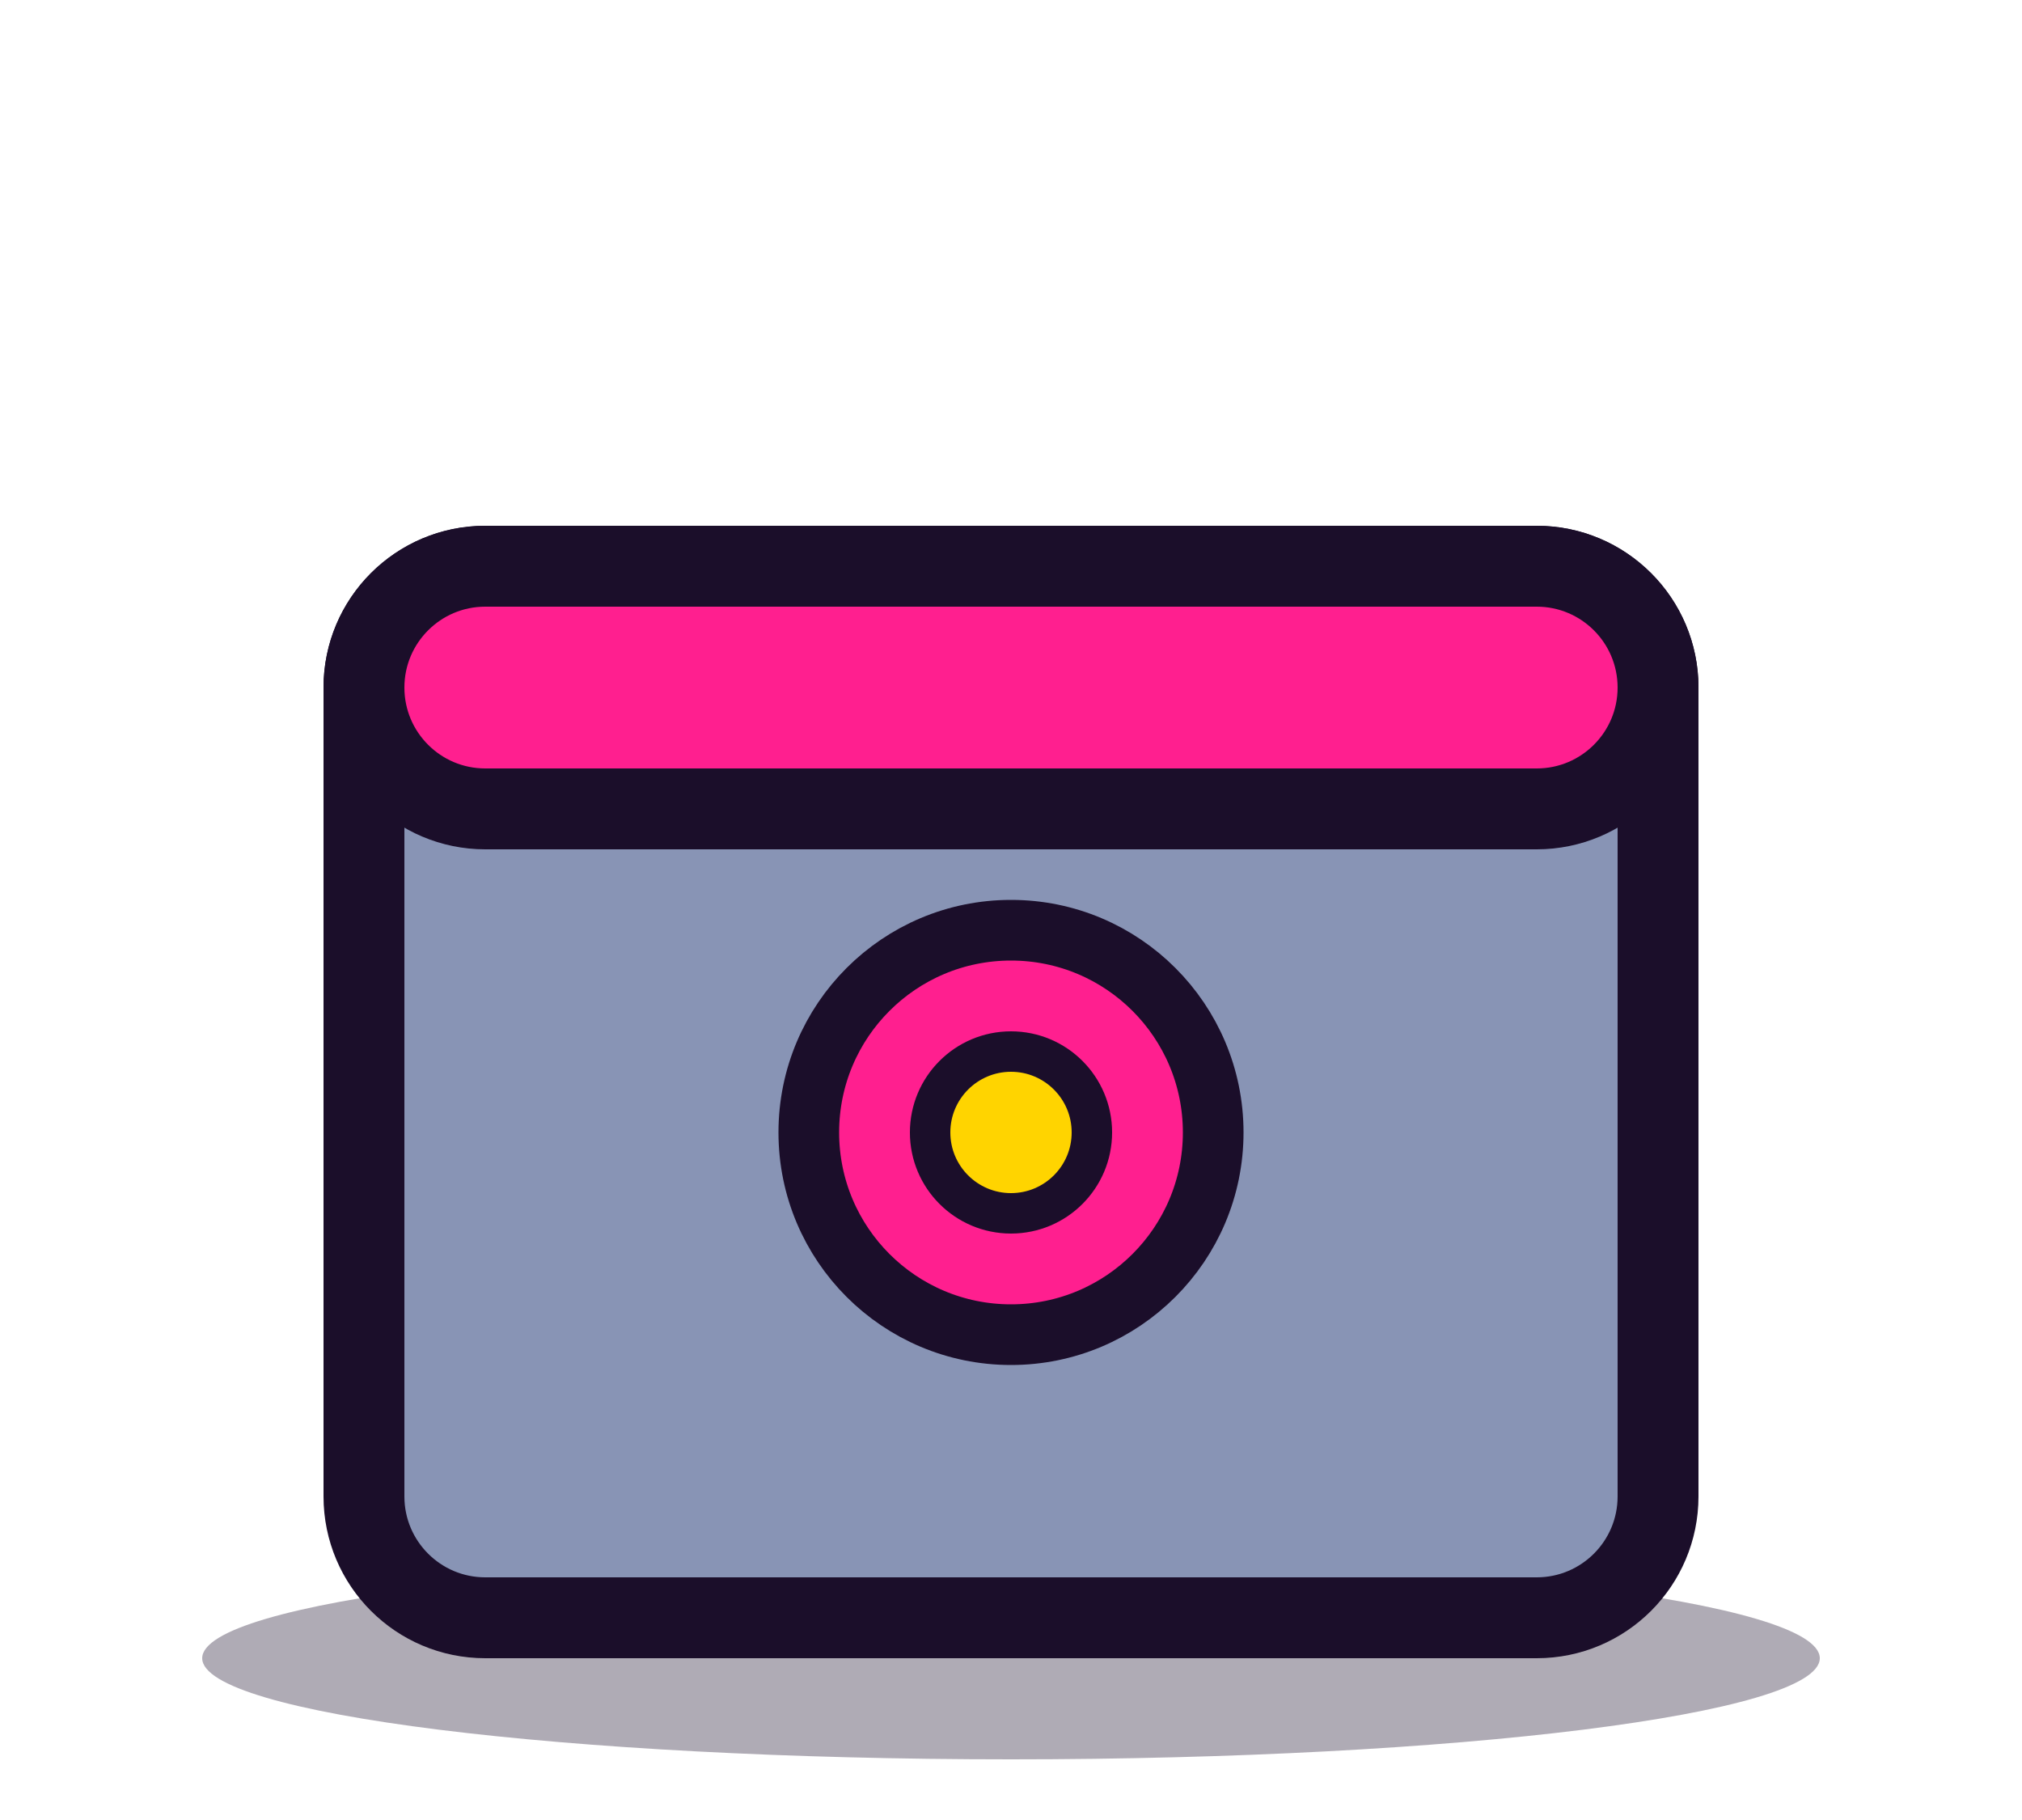
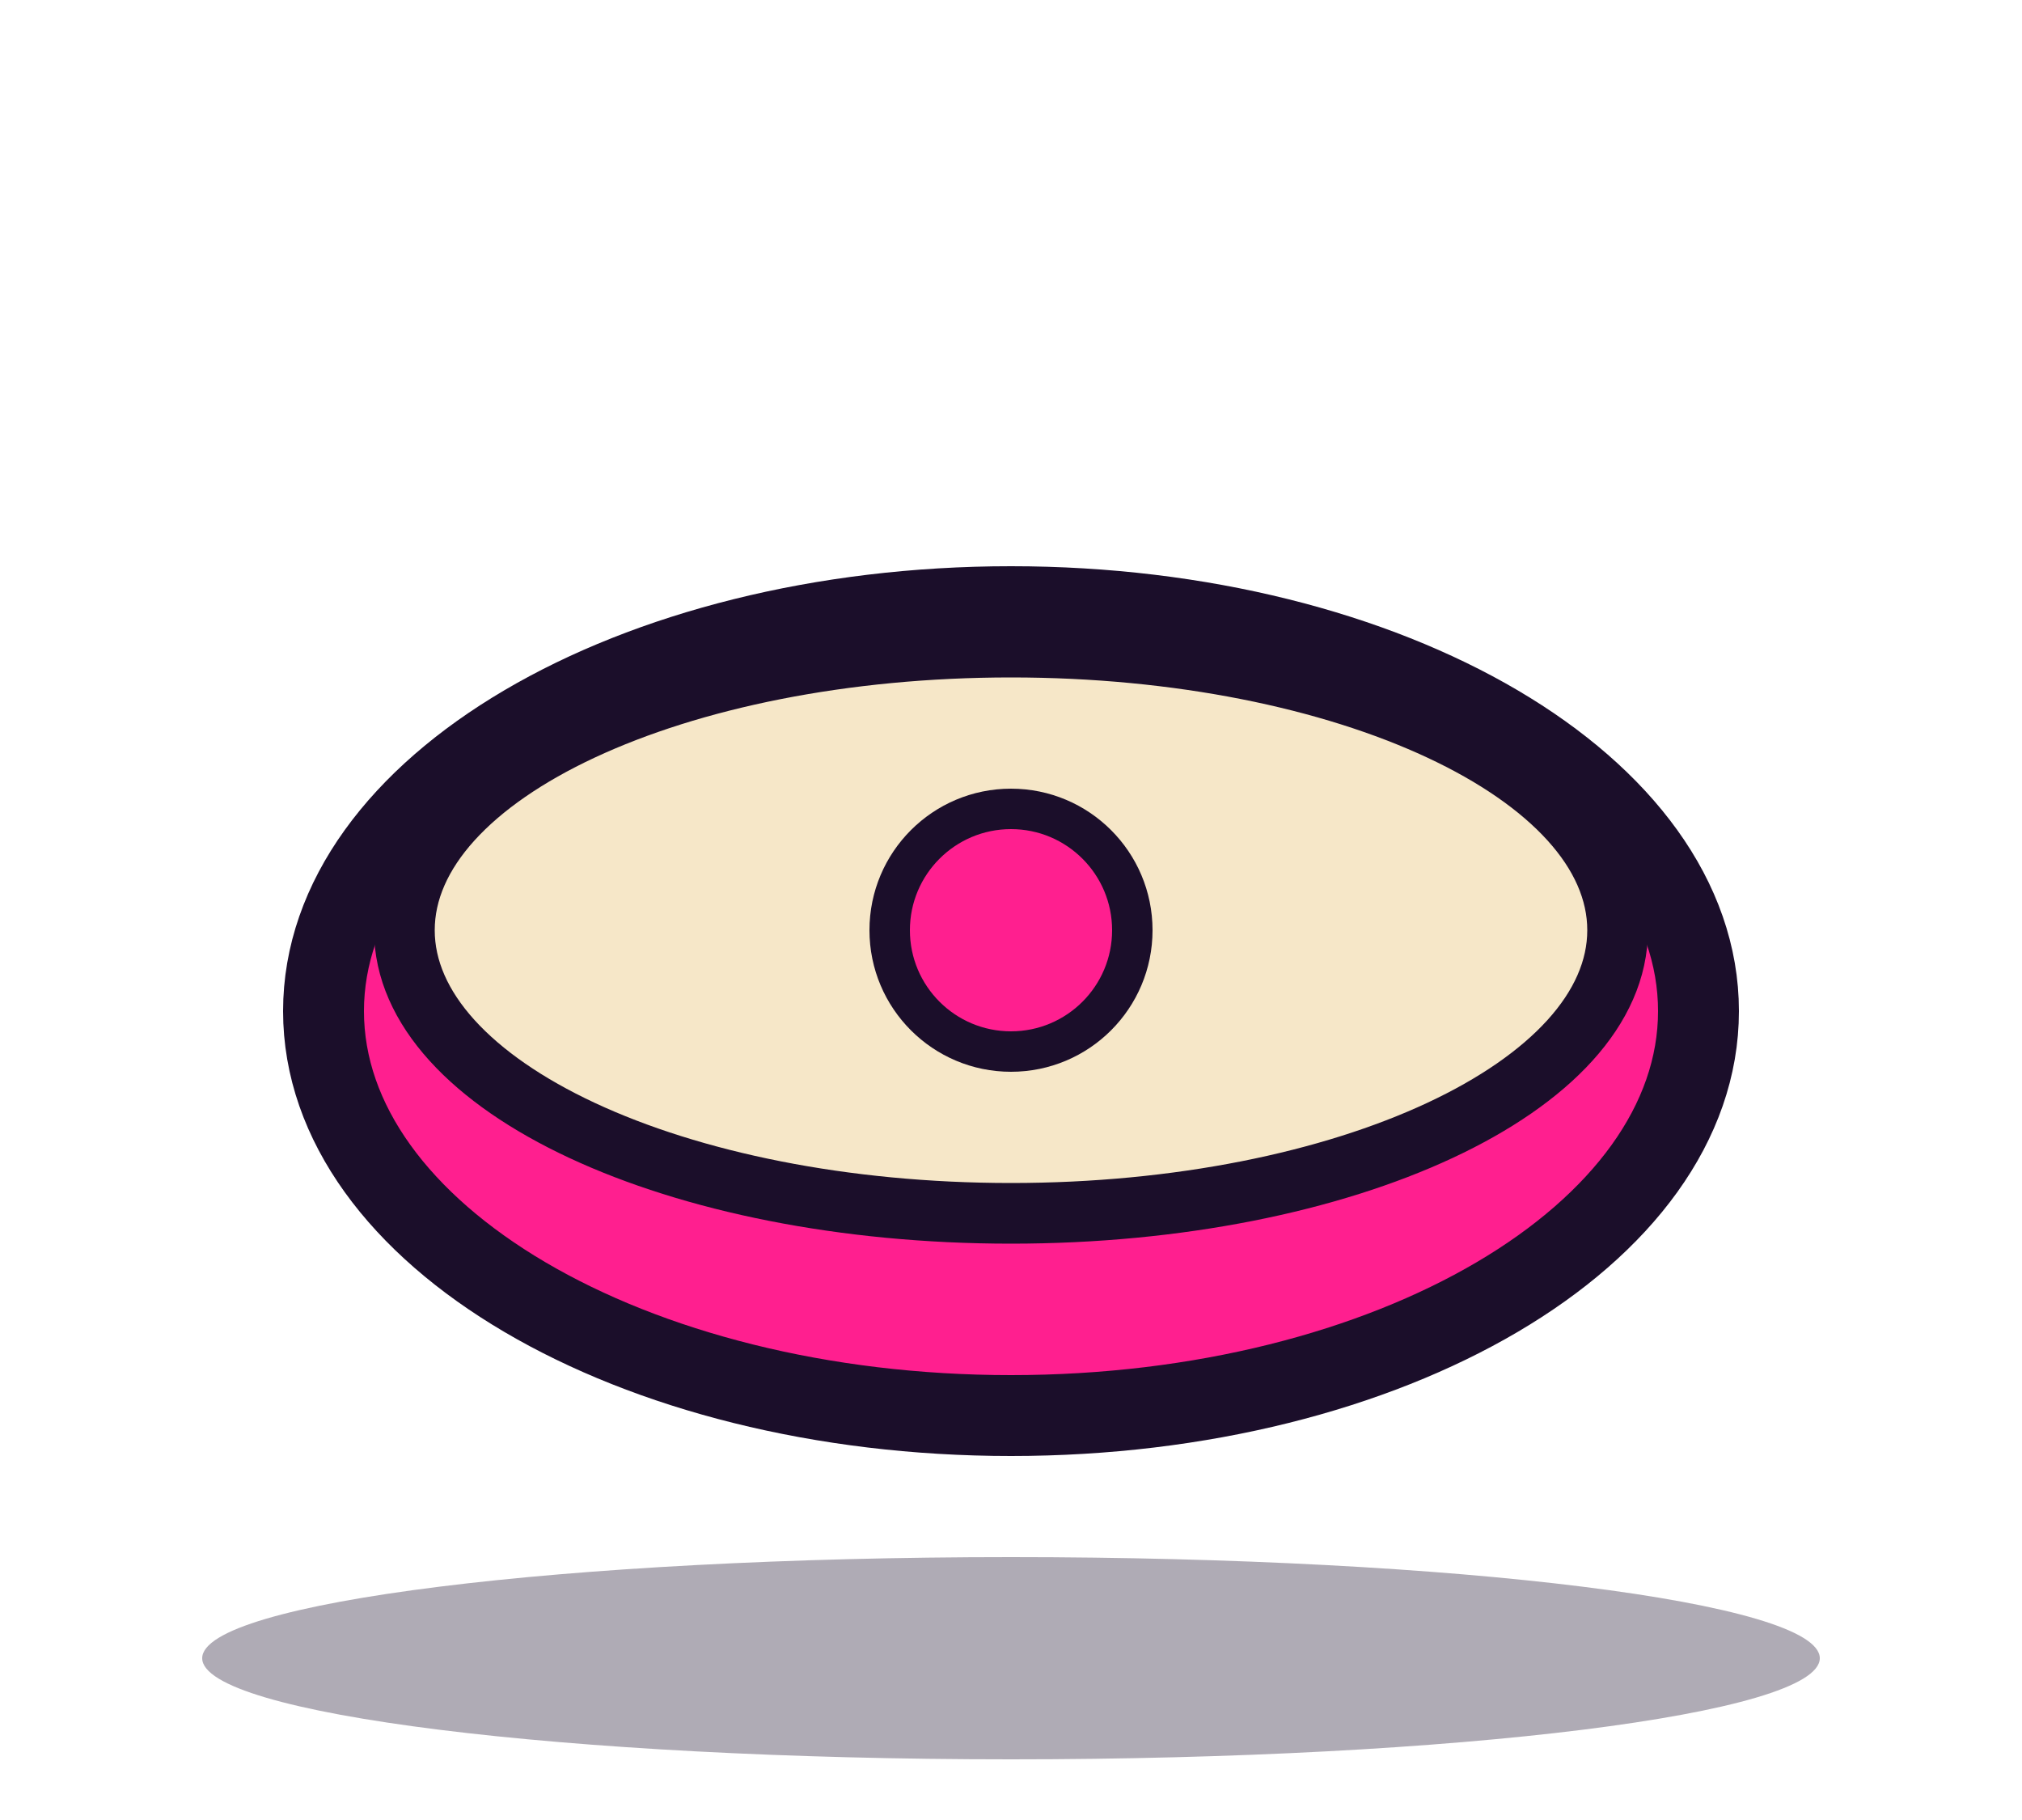
<svg xmlns="http://www.w3.org/2000/svg" width="100" height="90" viewBox="0 0 100 90">
  <ellipse cx="50" cy="82" rx="40" ry="5" fill="#1B0E2A" opacity="0.35" />
-   <rect x="18" y="28" width="64" height="52" rx="6" fill="#8894B5" stroke="#1B0E2A" stroke-width="4" />
-   <rect x="18" y="28" width="64" height="12" rx="6" fill="#FF1F8F" stroke="#1B0E2A" stroke-width="4" />
-   <circle cx="50" cy="56" r="10" fill="#FF1F8F" stroke="#1B0E2A" stroke-width="3" />
-   <circle cx="50" cy="56" r="4" fill="#FFD400" stroke="#1B0E2A" stroke-width="2" />
+   <ellipse cx="50" cy="50" rx="34" ry="20" fill="#FF1F8F" stroke="#1B0E2A" stroke-width="4" />
+   <ellipse cx="50" cy="46" rx="30" ry="14" fill="#F6E7C8" stroke="#1B0E2A" stroke-width="3" />
+   <circle cx="50" cy="46" r="6" fill="#FF1F8F" stroke="#1B0E2A" stroke-width="2" />
</svg>
